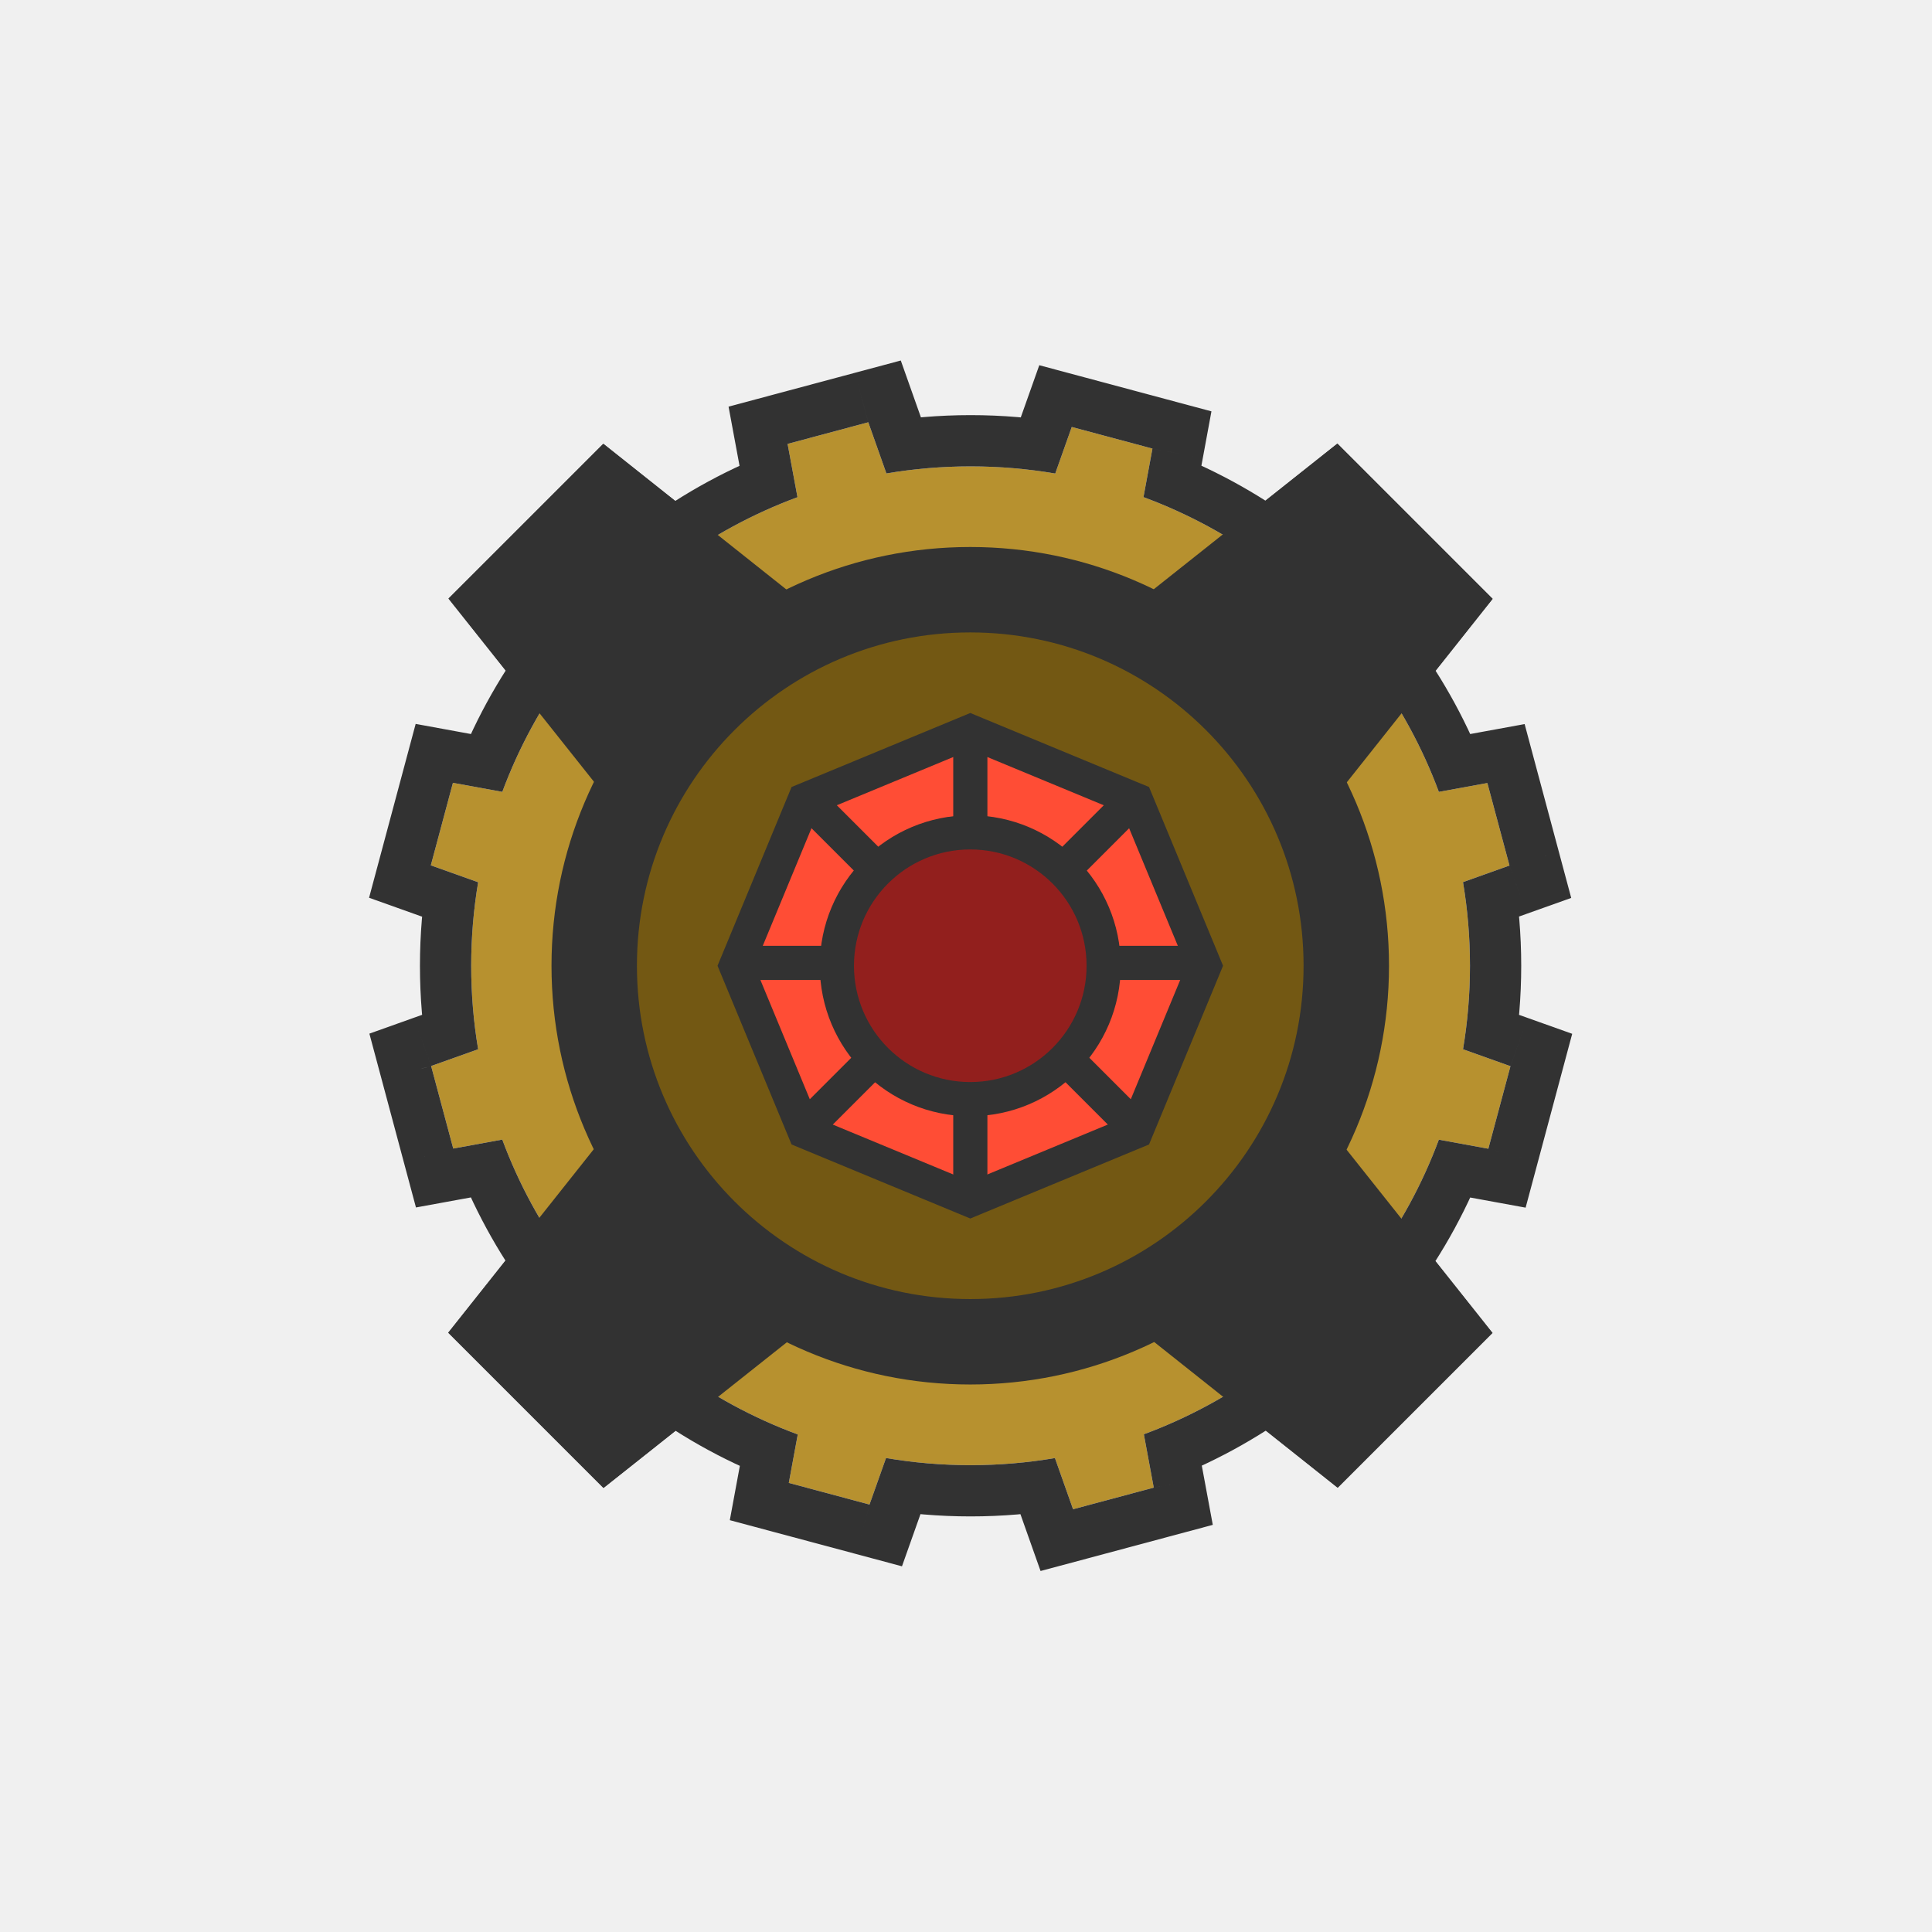
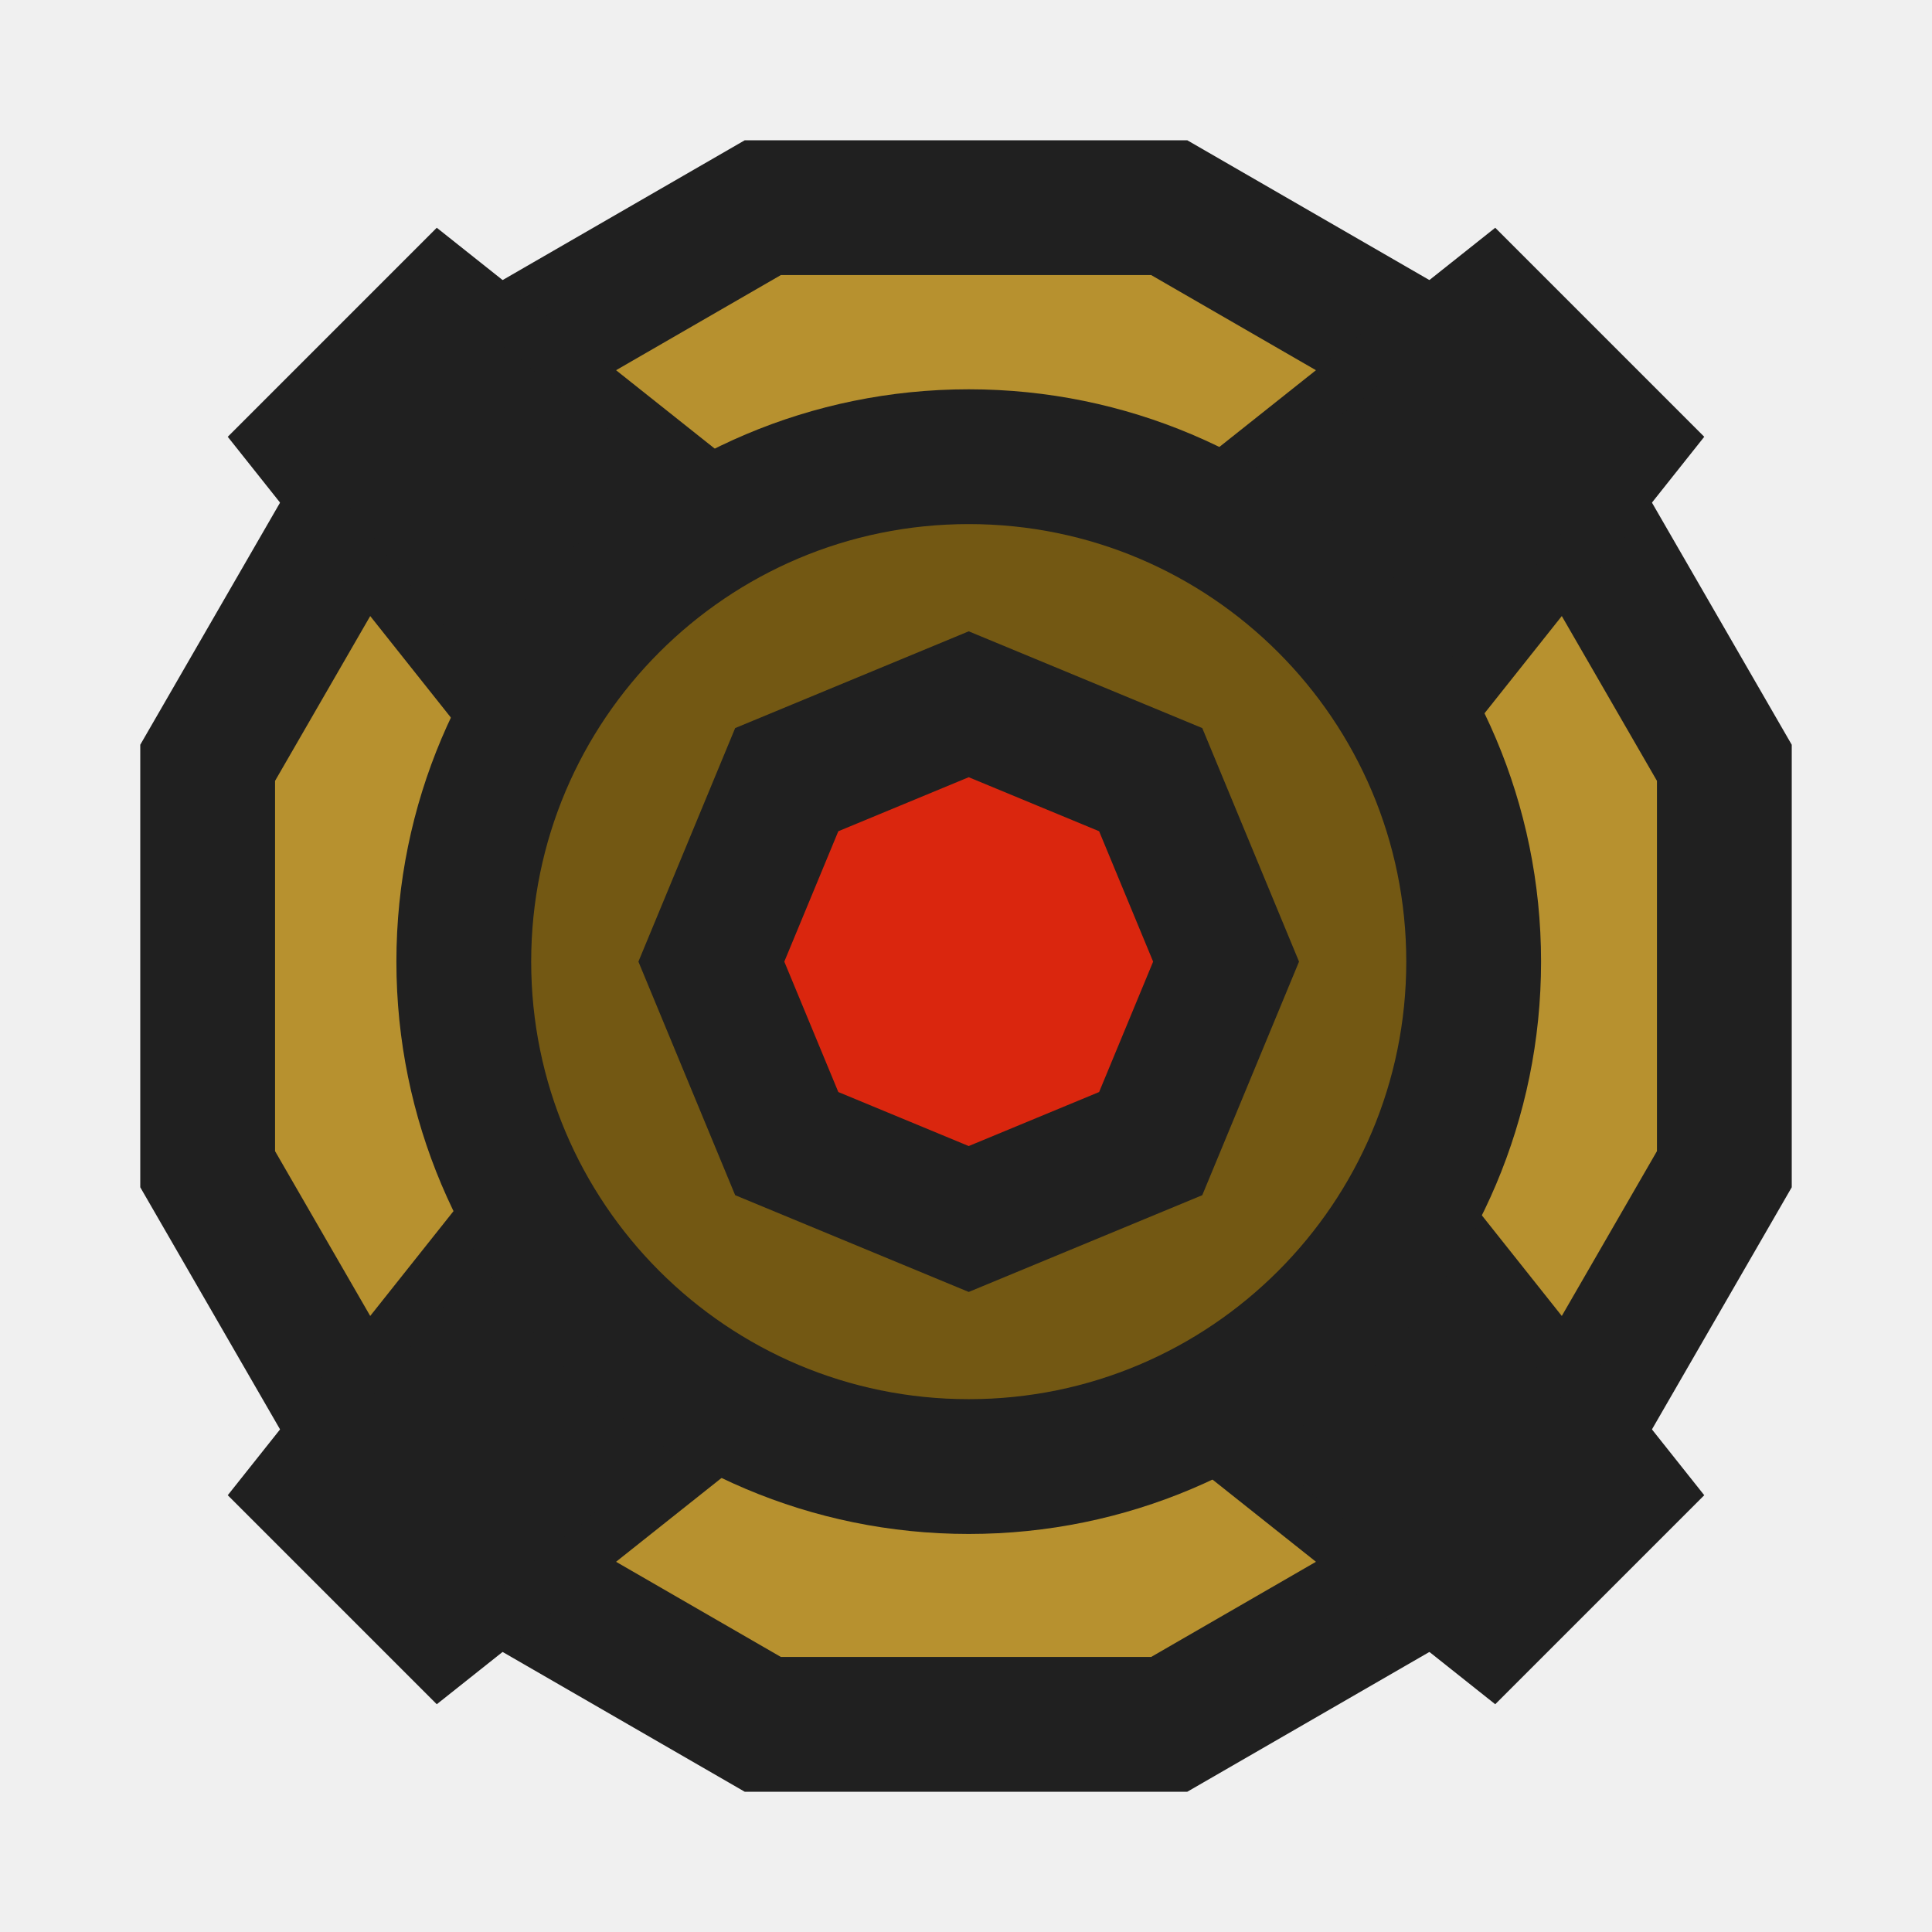
- <svg xmlns="http://www.w3.org/2000/svg" width="129" height="129" viewBox="0 0 129 129" fill="none">
-   <mask id="path-1-outside-1" maskUnits="userSpaceOnUse" x="23.766" y="23.195" width="82" height="82" fill="black">
-     <rect fill="white" x="23.766" y="23.195" width="82" height="82" />
-     <path fill-rule="evenodd" clip-rule="evenodd" d="M52.588 29.639L57.976 28.195L59.185 31.612C61.013 31.302 62.89 31.141 64.806 31.141C66.733 31.141 68.621 31.304 70.459 31.618L71.561 28.51L76.949 29.953L76.35 33.193C79.343 34.298 82.133 35.819 84.651 37.687L89.045 34.2L95.093 40.247L91.605 44.642C93.459 47.14 94.971 49.907 96.073 52.874L99.311 52.282L100.788 57.792L97.684 58.899C97.99 60.715 98.15 62.581 98.15 64.485C98.15 66.385 97.991 68.247 97.686 70.06L100.854 71.19L99.377 76.701L96.073 76.096C94.968 79.069 93.451 81.842 91.592 84.346L95.083 88.739L89.069 94.752L84.678 91.263C82.16 93.134 79.369 94.659 76.375 95.767L77.036 99.329L71.648 100.772L70.439 97.355C68.608 97.667 66.726 97.829 64.806 97.829C62.881 97.829 60.995 97.666 59.159 97.353L58.057 100.459L52.669 99.015L53.267 95.778C50.273 94.674 47.482 93.153 44.963 91.284L40.569 94.771L34.521 88.724L38.008 84.33C36.153 81.829 34.639 79.06 33.537 76.09L30.263 76.689L28.786 71.178L31.926 70.059C31.62 68.246 31.462 66.384 31.462 64.485C31.462 62.584 31.621 60.721 31.926 58.907L28.766 57.78L30.242 52.27L33.539 52.873C34.646 49.895 36.165 47.118 38.029 44.612L34.545 40.228L40.559 34.215L44.944 37.699C47.462 35.828 50.254 34.305 53.248 33.198L52.588 29.639Z" />
-   </mask>
-   <path fill-rule="evenodd" clip-rule="evenodd" d="M52.588 29.639L57.976 28.195L59.185 31.612C61.013 31.302 62.89 31.141 64.806 31.141C66.733 31.141 68.621 31.304 70.459 31.618L71.561 28.51L76.949 29.953L76.35 33.193C79.343 34.298 82.133 35.819 84.651 37.687L89.045 34.2L95.093 40.247L91.605 44.642C93.459 47.14 94.971 49.907 96.073 52.874L99.311 52.282L100.788 57.792L97.684 58.899C97.99 60.715 98.15 62.581 98.15 64.485C98.15 66.385 97.991 68.247 97.686 70.06L100.854 71.19L99.377 76.701L96.073 76.096C94.968 79.069 93.451 81.842 91.592 84.346L95.083 88.739L89.069 94.752L84.678 91.263C82.16 93.134 79.369 94.659 76.375 95.767L77.036 99.329L71.648 100.772L70.439 97.355C68.608 97.667 66.726 97.829 64.806 97.829C62.881 97.829 60.995 97.666 59.159 97.353L58.057 100.459L52.669 99.015L53.267 95.778C50.273 94.674 47.482 93.153 44.963 91.284L40.569 94.771L34.521 88.724L38.008 84.33C36.153 81.829 34.639 79.06 33.537 76.09L30.263 76.689L28.786 71.178L31.926 70.059C31.62 68.246 31.462 66.384 31.462 64.485C31.462 62.584 31.621 60.721 31.926 58.907L28.766 57.78L30.242 52.27L33.539 52.873C34.646 49.895 36.165 47.118 38.029 44.612L34.545 40.228L40.559 34.215L44.944 37.699C47.462 35.828 50.254 34.305 53.248 33.198L52.588 29.639Z" fill="#B7912F" />
-   <path d="M57.976 28.195L61.202 27.053L60.146 24.071L57.09 24.89L57.976 28.195ZM52.588 29.639L51.702 26.333L48.646 27.152L49.223 30.263L52.588 29.639ZM59.185 31.612L55.959 32.754L56.92 35.468L59.758 34.986L59.185 31.612ZM70.459 31.618L69.882 34.991L72.721 35.476L73.684 32.762L70.459 31.618ZM71.561 28.51L72.447 25.204L69.393 24.386L68.336 27.366L71.561 28.51ZM76.949 29.953L80.314 30.575L80.888 27.466L77.835 26.648L76.949 29.953ZM76.35 33.193L72.985 32.572L72.462 35.406L75.165 36.404L76.35 33.193ZM84.651 37.687L82.612 40.435L84.722 42L86.778 40.367L84.651 37.687ZM89.045 34.2L91.465 31.78L89.308 29.622L86.918 31.519L89.045 34.2ZM95.093 40.247L97.773 42.375L99.67 39.985L97.513 37.828L95.093 40.247ZM91.605 44.642L88.925 42.514L87.293 44.571L88.857 46.68L91.605 44.642ZM96.073 52.874L92.865 54.066L93.865 56.757L96.688 56.24L96.073 52.874ZM99.311 52.282L102.616 51.396L101.8 48.347L98.695 48.915L99.311 52.282ZM100.788 57.792L101.937 61.015L104.91 59.955L104.093 56.906L100.788 57.792ZM97.684 58.899L96.534 55.676L93.833 56.64L94.31 59.468L97.684 58.899ZM97.686 70.06L94.311 69.492L93.835 72.32L96.536 73.284L97.686 70.06ZM100.854 71.19L104.159 72.076L104.976 69.027L102.003 67.967L100.854 71.19ZM99.377 76.701L98.761 80.067L101.866 80.635L102.683 77.586L99.377 76.701ZM96.073 76.096L96.689 72.73L93.865 72.213L92.865 74.904L96.073 76.096ZM91.592 84.346L88.845 82.305L87.277 84.416L88.913 86.475L91.592 84.346ZM95.083 88.739L97.503 91.159L99.661 89L97.762 86.61L95.083 88.739ZM89.069 94.752L86.94 97.431L89.33 99.331L91.489 97.172L89.069 94.752ZM84.678 91.263L86.807 88.584L84.748 86.947L82.636 88.516L84.678 91.263ZM76.375 95.767L75.188 92.557L72.485 93.557L73.011 96.391L76.375 95.767ZM77.036 99.329L77.922 102.634L80.978 101.815L80.401 98.704L77.036 99.329ZM71.648 100.772L68.422 101.914L69.478 104.896L72.534 104.078L71.648 100.772ZM70.439 97.355L73.665 96.213L72.704 93.498L69.865 93.981L70.439 97.355ZM59.159 97.353L59.734 93.979L56.896 93.495L55.934 96.209L59.159 97.353ZM58.057 100.459L57.171 103.764L60.225 104.583L61.282 101.603L58.057 100.459ZM52.669 99.015L49.304 98.394L48.73 101.502L51.783 102.321L52.669 99.015ZM53.267 95.778L56.632 96.4L57.156 93.565L54.451 92.568L53.267 95.778ZM44.963 91.284L47.001 88.536L44.892 86.971L42.835 88.604L44.963 91.284ZM40.569 94.771L38.149 97.191L40.306 99.348L42.696 97.452L40.569 94.771ZM34.521 88.724L31.841 86.596L29.944 88.986L32.101 91.143L34.521 88.724ZM38.008 84.33L40.688 86.457L42.321 84.4L40.756 82.291L38.008 84.33ZM33.537 76.09L36.745 74.899L35.746 72.207L32.921 72.724L33.537 76.09ZM30.263 76.689L26.957 77.575L27.774 80.623L30.879 80.055L30.263 76.689ZM28.786 71.178L27.637 67.955L24.664 69.016L25.481 72.064L28.786 71.178ZM31.926 70.059L33.075 73.282L35.776 72.318L35.3 69.491L31.926 70.059ZM31.926 58.907L35.301 59.476L35.777 56.648L33.076 55.684L31.926 58.907ZM28.766 57.78L25.46 56.895L24.643 59.943L27.616 61.004L28.766 57.78ZM30.242 52.27L30.858 48.904L27.754 48.335L26.937 51.384L30.242 52.27ZM33.539 52.873L32.923 56.239L35.747 56.756L36.747 54.065L33.539 52.873ZM38.029 44.612L40.775 46.653L42.344 44.542L40.708 42.483L38.029 44.612ZM34.545 40.228L32.126 37.809L29.967 39.967L31.866 42.357L34.545 40.228ZM40.559 34.215L42.688 31.536L40.298 29.636L38.139 31.795L40.559 34.215ZM44.944 37.699L42.815 40.378L44.873 42.014L46.984 40.447L44.944 37.699ZM53.248 33.198L54.434 36.408L57.139 35.409L56.613 32.574L53.248 33.198ZM57.09 24.89L51.702 26.333L53.474 32.944L58.861 31.501L57.09 24.89ZM62.411 30.47L61.202 27.053L54.75 29.337L55.959 32.754L62.411 30.47ZM64.806 27.718C62.698 27.718 60.628 27.896 58.613 28.238L59.758 34.986C61.397 34.708 63.083 34.563 64.806 34.563V27.718ZM71.034 28.244C69.008 27.898 66.926 27.718 64.806 27.718V34.563C66.539 34.563 68.235 34.71 69.882 34.991L71.034 28.244ZM68.336 27.366L67.233 30.474L73.684 32.762L74.786 29.654L68.336 27.366ZM77.835 26.648L72.447 25.204L70.675 31.815L76.063 33.259L77.835 26.648ZM79.716 33.815L80.314 30.575L73.584 29.332L72.985 32.572L79.716 33.815ZM86.69 34.938C83.915 32.88 80.837 31.201 77.535 29.983L75.165 36.404C77.848 37.394 80.352 38.758 82.612 40.435L86.69 34.938ZM86.918 31.519L82.524 35.006L86.778 40.367L91.172 36.88L86.918 31.519ZM97.513 37.828L91.465 31.78L86.625 36.619L92.673 42.667L97.513 37.828ZM94.286 46.769L97.773 42.375L92.412 38.12L88.925 42.514L94.286 46.769ZM99.281 51.682C98.065 48.409 96.397 45.357 94.354 42.603L88.857 46.68C90.52 48.923 91.877 51.406 92.865 54.066L99.281 51.682ZM96.688 56.24L99.927 55.648L98.695 48.915L95.457 49.508L96.688 56.24ZM96.005 53.167L97.482 58.678L104.093 56.906L102.616 51.396L96.005 53.167ZM99.638 54.569L96.534 55.676L98.834 62.122L101.937 61.015L99.638 54.569ZM101.572 64.485C101.572 62.39 101.396 60.334 101.059 58.33L94.31 59.468C94.584 61.097 94.728 62.773 94.728 64.485H101.572ZM101.06 70.628C101.397 68.628 101.572 66.576 101.572 64.485H94.728C94.728 66.193 94.585 67.866 94.311 69.492L101.06 70.628ZM102.003 67.967L98.835 66.837L96.536 73.284L99.704 74.413L102.003 67.967ZM102.683 77.586L104.159 72.076L97.548 70.304L96.072 75.815L102.683 77.586ZM95.457 79.462L98.761 80.067L99.993 73.334L96.689 72.73L95.457 79.462ZM94.339 86.386C96.389 83.627 98.062 80.569 99.281 77.288L92.865 74.904C91.874 77.57 90.514 80.058 88.845 82.305L94.339 86.386ZM97.762 86.61L94.271 82.217L88.913 86.475L92.404 90.868L97.762 86.61ZM91.489 97.172L97.503 91.159L92.663 86.319L86.65 92.332L91.489 97.172ZM82.549 93.942L86.94 97.431L91.198 92.073L86.807 88.584L82.549 93.942ZM77.563 98.977C80.866 97.754 83.944 96.072 86.72 94.009L82.636 88.516C80.376 90.197 77.872 91.564 75.188 92.557L77.563 98.977ZM80.401 98.704L79.74 95.143L73.011 96.391L73.671 99.953L80.401 98.704ZM72.534 104.078L77.922 102.634L76.15 96.023L70.762 97.467L72.534 104.078ZM67.213 98.497L68.422 101.914L74.874 99.63L73.665 96.213L67.213 98.497ZM64.806 101.251C66.919 101.251 68.993 101.072 71.013 100.729L69.865 93.981C68.222 94.261 66.532 94.407 64.806 94.407V101.251ZM58.584 100.726C60.608 101.071 62.687 101.251 64.806 101.251V94.407C63.075 94.407 61.381 94.26 59.734 93.979L58.584 100.726ZM61.282 101.603L62.384 98.497L55.934 96.209L54.832 99.315L61.282 101.603ZM51.783 102.321L57.171 103.764L58.943 97.153L53.555 95.71L51.783 102.321ZM49.902 95.157L49.304 98.394L56.034 99.637L56.632 96.4L49.902 95.157ZM42.924 94.033C45.701 96.092 48.779 97.771 52.083 98.989L54.451 92.568C51.767 91.578 49.263 90.213 47.001 88.536L42.924 94.033ZM42.696 97.452L47.09 93.965L42.835 88.604L38.442 92.091L42.696 97.452ZM32.101 91.143L38.149 97.191L42.989 92.351L36.941 86.304L32.101 91.143ZM35.327 82.203L31.841 86.596L37.202 90.851L40.688 86.457L35.327 82.203ZM30.329 77.281C31.545 80.558 33.215 83.612 35.259 86.369L40.756 82.291C39.091 80.046 37.733 77.561 36.745 74.899L30.329 77.281ZM32.921 72.724L29.647 73.323L30.879 80.055L34.153 79.457L32.921 72.724ZM33.569 75.803L32.092 70.293L25.481 72.064L26.957 77.575L33.569 75.803ZM29.936 74.402L33.075 73.282L30.776 66.835L27.637 67.955L29.936 74.402ZM28.04 64.485C28.04 66.575 28.214 68.627 28.551 70.626L35.3 69.491C35.027 67.865 34.884 66.193 34.884 64.485H28.04ZM28.552 58.339C28.215 60.34 28.04 62.393 28.04 64.485H34.884C34.884 62.776 35.027 61.102 35.301 59.476L28.552 58.339ZM27.616 61.004L30.777 62.131L33.076 55.684L29.915 54.557L27.616 61.004ZM26.937 51.384L25.46 56.895L32.071 58.666L33.548 53.156L26.937 51.384ZM34.155 49.507L30.858 48.904L29.626 55.636L32.923 56.239L34.155 49.507ZM35.282 42.57C33.228 45.333 31.552 48.395 30.331 51.681L36.747 54.065C37.739 51.395 39.102 48.903 40.775 46.653L35.282 42.57ZM31.866 42.357L35.349 46.741L40.708 42.483L37.224 38.099L31.866 42.357ZM38.139 31.795L32.126 37.809L36.965 42.648L42.979 36.635L38.139 31.795ZM47.073 35.02L42.688 31.536L38.43 36.894L42.815 40.378L47.073 35.02ZM52.062 29.988C48.758 31.209 45.679 32.89 42.903 34.952L46.984 40.447C49.245 38.767 51.75 37.4 54.434 36.408L52.062 29.988ZM49.223 30.263L49.883 33.822L56.613 32.574L55.953 29.015L49.223 30.263Z" fill="#323232" mask="url(#path-1-outside-1)" />
-   <path d="M33.308 39.018L32.228 40.097L33.178 41.292L57.321 71.674L57.443 71.827L57.596 71.949L87.977 96.091L89.172 97.041L90.251 95.962L96.265 89.948L97.344 88.869L96.395 87.674L72.252 57.293L72.13 57.139L71.977 57.017L41.596 32.875L40.401 31.925L39.321 33.005L33.308 39.018Z" fill="#323232" stroke="#323232" stroke-width="3.422" />
-   <path d="M90.234 32.989L89.155 31.911L87.96 32.859L57.561 56.984L57.407 57.106L57.285 57.261L33.16 87.659L32.211 88.854L33.29 89.933L39.337 95.981L40.416 97.059L41.611 96.111L72.01 71.986L72.164 71.864L72.287 71.71L96.412 41.311L97.36 40.116L96.281 39.037L90.234 32.989Z" fill="#323232" stroke="#323232" stroke-width="3.422" />
-   <circle cx="64.784" cy="64.483" r="25.108" fill="#735813" stroke="#323232" stroke-width="5.704" />
-   <path d="M65.223 49.022L64.787 48.841L64.35 49.022L54.162 53.242L53.726 53.422L53.545 53.859L49.325 64.047L49.144 64.483L49.325 64.92L53.545 75.108L53.726 75.544L54.162 75.725L64.35 79.945L64.787 80.126L65.223 79.945L75.411 75.725L75.848 75.544L76.029 75.108L80.249 64.92L80.429 64.483L80.249 64.047L76.029 53.859L75.848 53.422L75.411 53.242L65.223 49.022Z" fill="#FF4D35" stroke="#323232" stroke-width="2.281" />
-   <rect x="63.648" y="49.316" width="2.281" height="29.953" fill="#323232" />
-   <rect x="49.816" y="65.433" width="2.281" height="29.953" transform="rotate(-90 49.8164 65.4327)" fill="#323232" />
-   <rect x="53.391" y="54.509" width="2.281" height="29.953" transform="rotate(-45 53.3906 54.5092)" fill="#323232" />
-   <rect width="2.281" height="29.953" transform="matrix(-0.707107 -0.707107 -0.707107 0.707107 76.1836 54.5092)" fill="#323232" />
-   <circle cx="64.785" cy="64.483" r="8.906" fill="#921F1D" stroke="#323232" stroke-width="2.281" />
+ <svg xmlns="http://www.w3.org/2000/svg" width="129" height="129" viewBox="0 0 129 129" fill="none" version="1.1" id="svg9" xml:space="preserve">
+   <defs id="defs9" />
+   <path fill-rule="evenodd" clip-rule="evenodd" d="m 96.881,-63.771 5.388,-1.444 1.21,3.417 c 1.827,-0.31 3.705,-0.472 5.62,-0.472 1.927,0 3.815,0.163 5.653,0.477 l 1.103,-3.108 5.388,1.444 -0.599,3.24 c 2.992,1.104 5.783,2.626 8.301,4.494 l 4.394,-3.487 6.048,6.048 -3.487,4.394 c 1.853,2.499 3.365,5.266 4.467,8.232 l 3.238,-0.592 1.477,5.511 -3.104,1.107 c 0.306,1.816 0.466,3.682 0.466,5.585 0,1.9 -0.159,3.763 -0.464,5.575 l 3.168,1.13 -1.477,5.511 -3.305,-0.605 c -1.105,2.973 -2.621,5.747 -4.481,8.25 l 3.491,4.393 -6.013,6.013 -4.391,-3.49 c -2.518,1.872 -5.309,3.397 -8.303,4.504 l 0.661,3.562 -5.388,1.444 -1.21,-3.417 c -1.831,0.312 -3.713,0.474 -5.633,0.474 -1.925,0 -3.811,-0.163 -5.647,-0.476 l -1.102,3.106 -5.388,-1.444 0.598,-3.237 c -2.994,-1.104 -5.785,-2.626 -8.305,-4.494 l -4.394,3.487 -6.048,-6.048 3.487,-4.394 c -1.855,-2.501 -3.369,-5.271 -4.471,-8.24 l -3.274,0.599 -1.477,-5.511 3.139,-1.12 c -0.305,-1.812 -0.464,-3.675 -0.464,-5.574 0,-1.9 0.159,-3.764 0.464,-5.577 l -3.16,-1.127 1.477,-5.511 3.297,0.603 c 1.106,-2.978 2.626,-5.755 4.489,-8.262 l -3.483,-4.383 6.013,-6.013 4.385,3.484 c 2.519,-1.871 5.31,-3.395 8.304,-4.501 z" id="path1" />
+   <g id="g12" transform="matrix(1.443701,0,0,1.443701,-28.8466,-185.9333)" style="stroke-width:0.693">
+     <path style="fill:#b7912f;fill-opacity:1;fill-rule:evenodd;stroke:#202020;stroke-width:7.904;stroke-linecap:round;stroke-miterlimit:2;stroke-dasharray:none;stroke-opacity:1;paint-order:normal" id="path9" d="m 78.136,26.35 -20.637,11.915 -23.829,0 L 13.033,26.35 1.118,5.713 l 0,-23.829 11.915,-20.637 20.637,-11.915 23.829,0 20.637,11.915 11.915,20.637 10e-7,23.829 z" transform="matrix(0.7887504,0,0,0.7887504,28.70337,178.358)" />
+     <path d="M 32.1,149.081 57.314,180.81 89.044,206.024 97.216,197.852 72.002,166.122 40.272,140.908 Z" fill="#323232" stroke="#323232" stroke-width="2.37" id="path4-2" style="fill:#202020;fill-opacity:1;stroke:#202020;stroke-opacity:1" />
+     <path d="M 97.216,149.081 72.002,180.81 40.272,206.024 32.1,197.852 57.314,166.122 89.044,140.908 Z" fill="#323232" stroke="#323232" stroke-width="2.37" id="path4-2-6" style="fill:#202020;fill-opacity:1;stroke:#202020;stroke-opacity:1" />
+     <circle cx="64.784" cy="173.264" r="23.353" fill="#735813" stroke="#323232" stroke-width="5.704" id="circle5" style="stroke-width:6.234;stroke-dasharray:none;stroke:#202020;stroke-opacity:1" />
+     <g id="g11" transform="translate(23.07567,37.5972)" style="stroke-width:0.693">
+       <path style="fill:#da260e;fill-opacity:1;fill-rule:evenodd;stroke:#202020;stroke-width:8.371;stroke-linecap:round;stroke-miterlimit:2;stroke-dasharray:none;stroke-opacity:1;paint-order:normal" id="path10" d="m 57.692,135.667 -4.682,11.302 -11.302,4.682 -11.302,-4.682 -4.682,-11.302 4.682,-11.302 11.302,-4.682 11.302,4.682 z" transform="matrix(0.7446766,0,0,0.7446766,10.64901,34.63898)" />
+     </g>
+   </g>
</svg>
